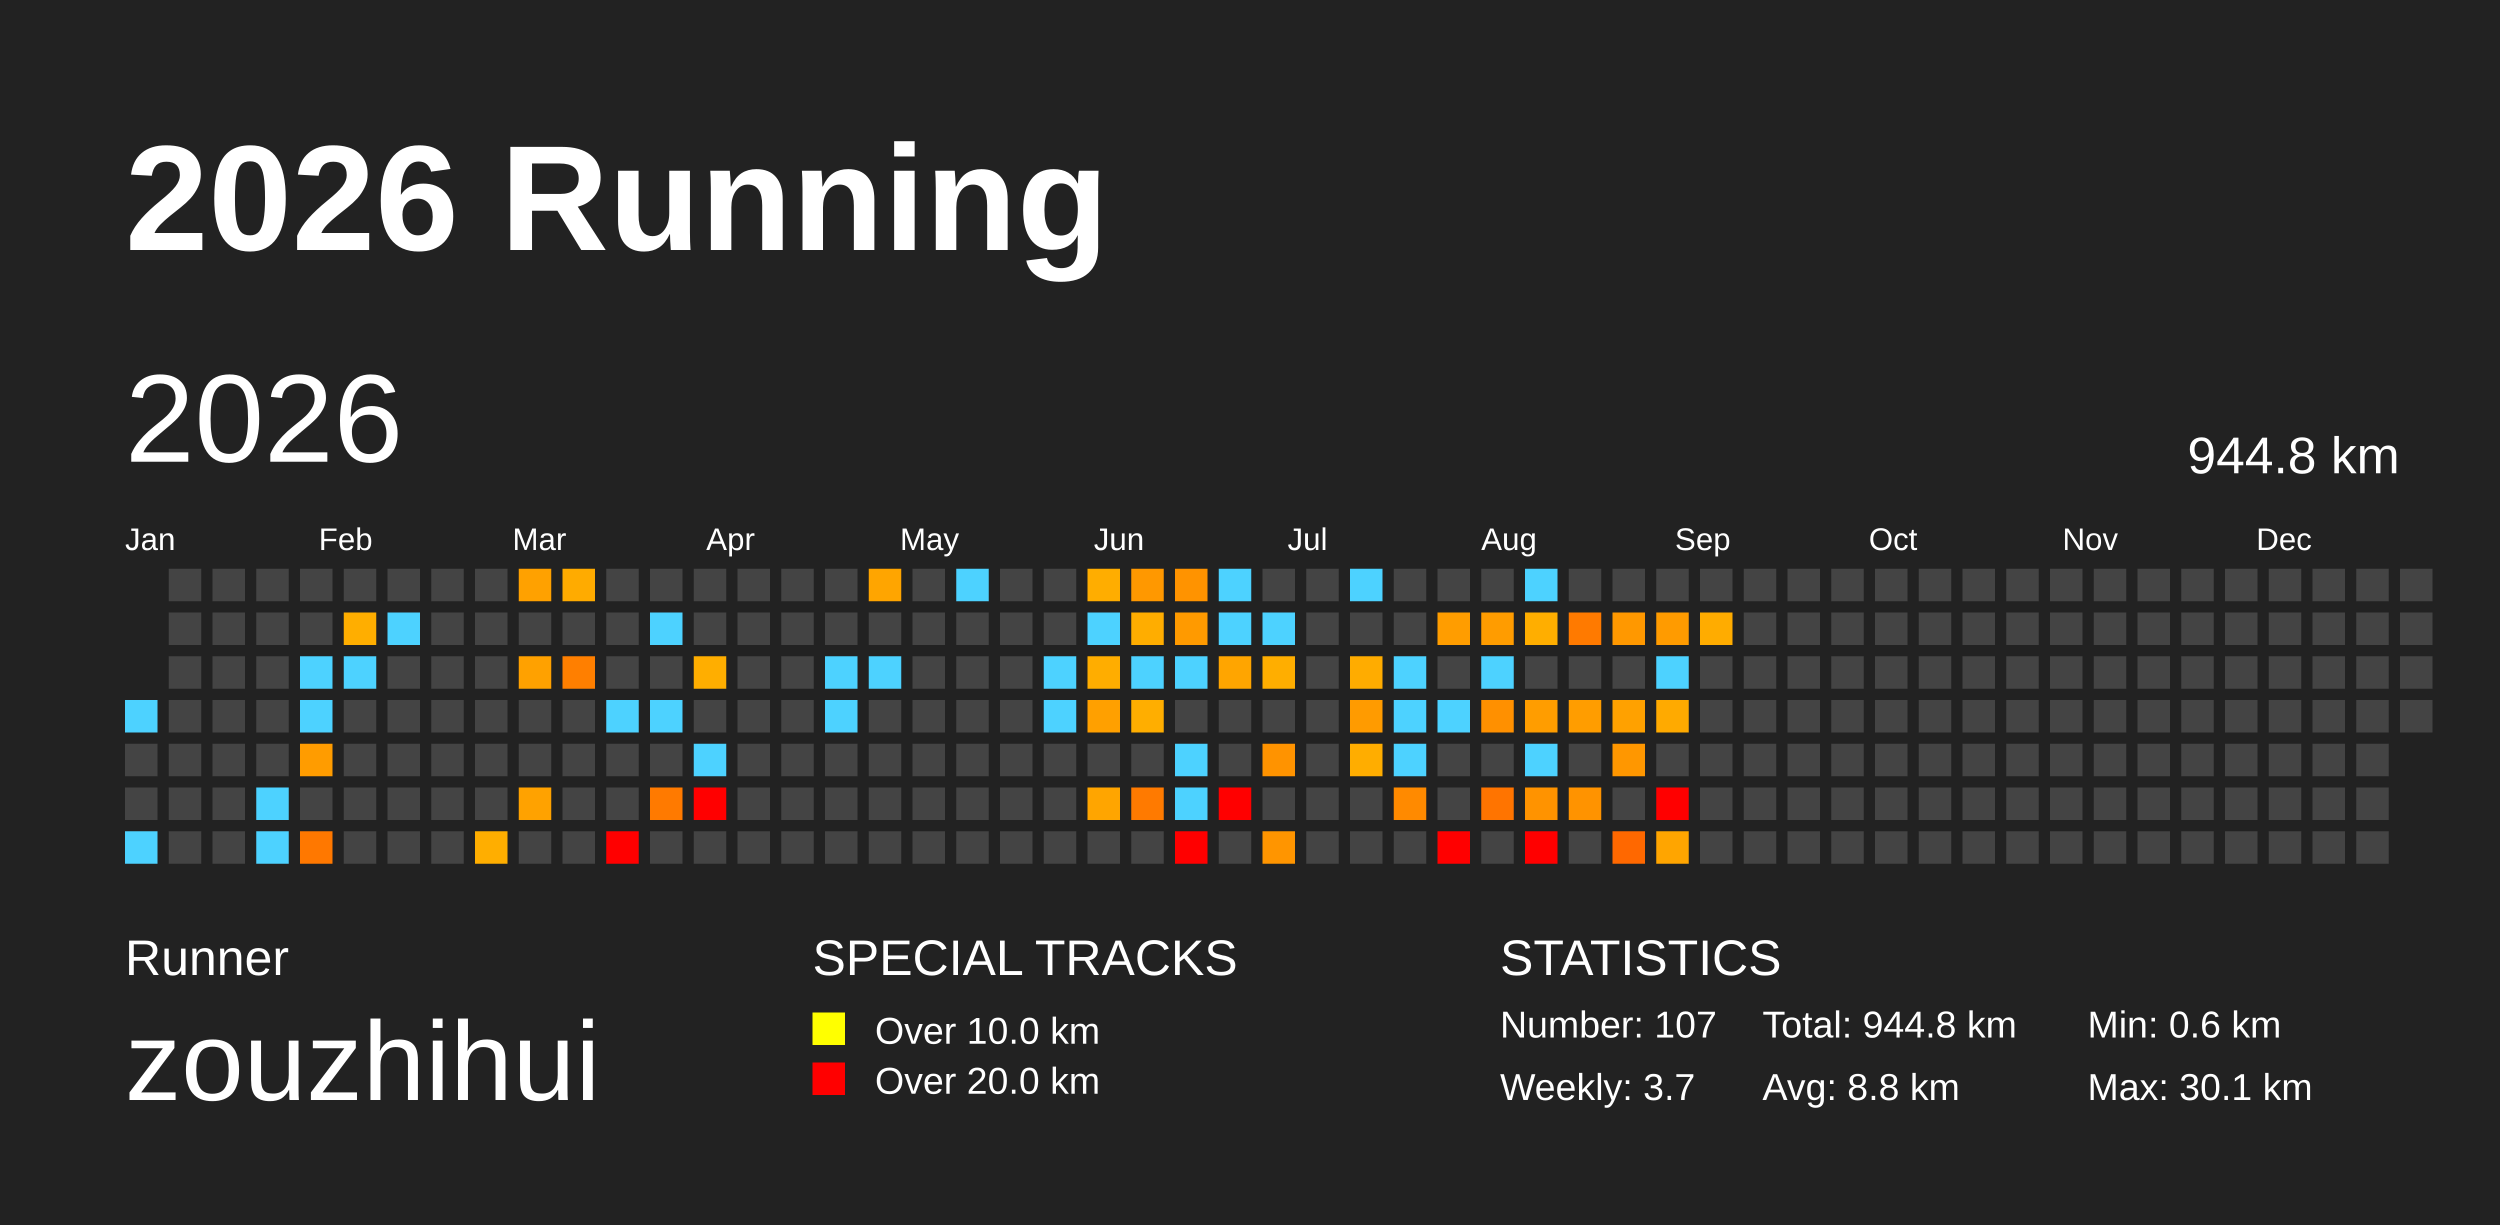
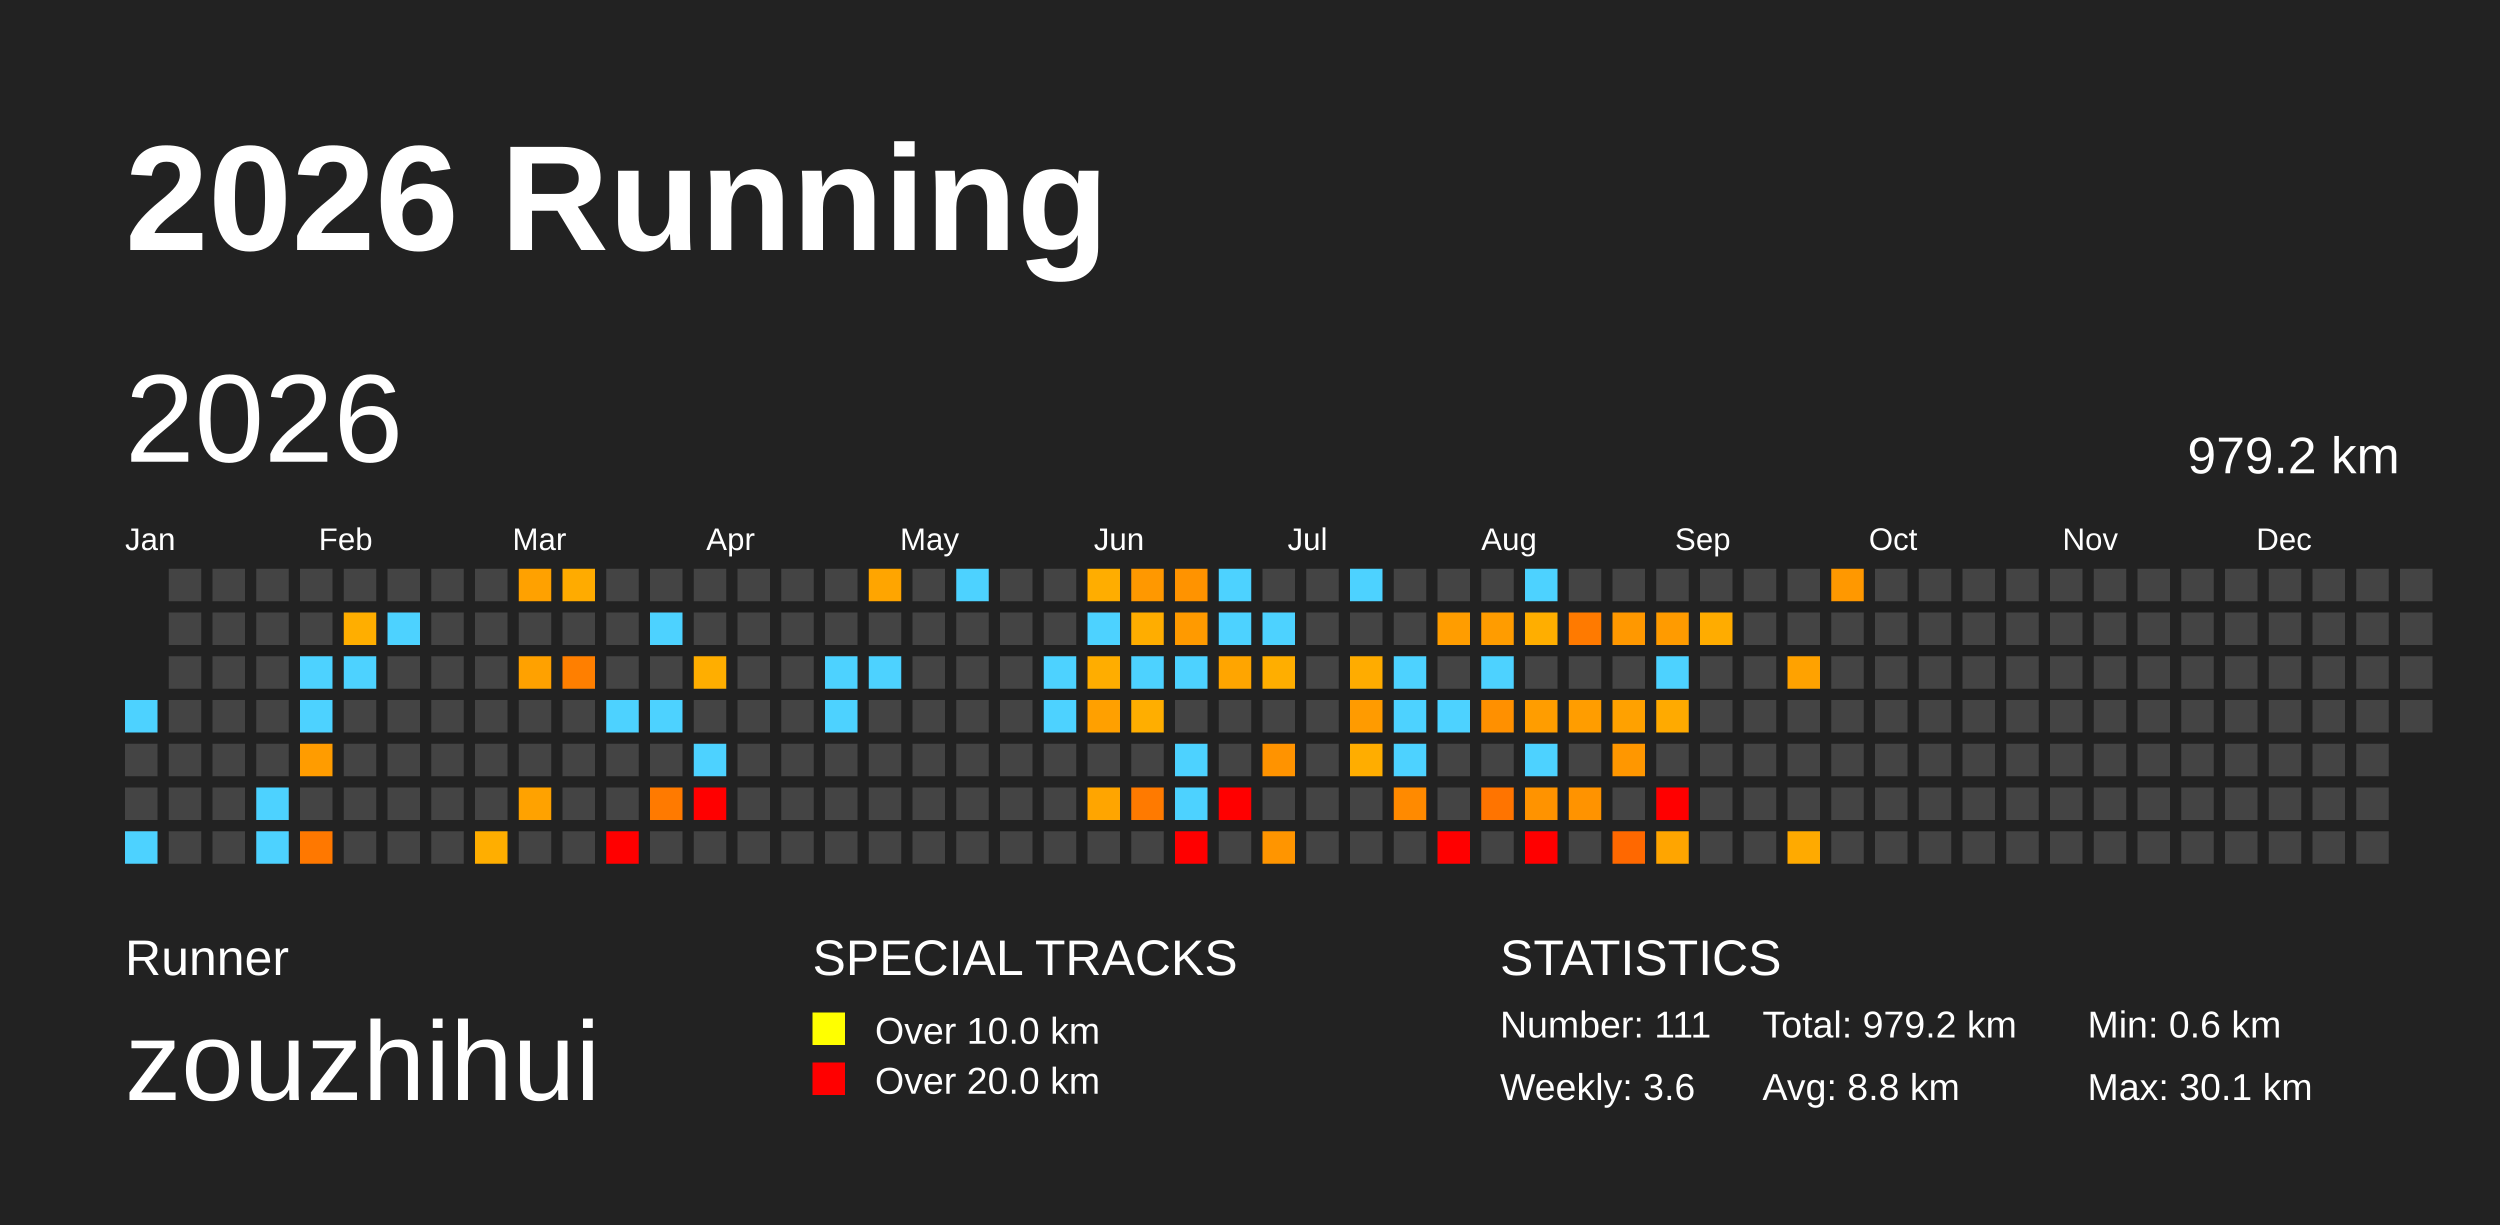
<svg xmlns="http://www.w3.org/2000/svg" baseProfile="full" height="98mm" version="1.1" viewBox="0,0,200,98" width="200mm">
  <defs />
  <rect fill="#222222" height="98" width="200" x="0" y="0" />
  <text fill="#FFFFFF" style="font-size:12px; font-family:Arial; font-weight:bold;" x="10" y="20">2026 Running</text>
  <text fill="#FFFFFF" style="font-size:4px; font-family:Arial" x="10" y="78">Runner</text>
  <text fill="#FFFFFF" style="font-size:9px; font-family:Arial" x="10" y="88">zouzhihui</text>
  <text fill="#FFFFFF" style="font-size:4px; font-family:Arial" x="65" y="78">SPECIAL TRACKS</text>
  <rect fill="yellow" height="2.6" width="2.6" x="65" y="81" />
  <text fill="#FFFFFF" style="font-size:3px; font-family:Arial" x="70" y="83.5">Over 10.0 km</text>
  <rect fill="red" height="2.6" width="2.6" x="65" y="85" />
  <text fill="#FFFFFF" style="font-size:3px; font-family:Arial" x="70" y="87.5">Over 20.0 km</text>
  <text fill="#FFFFFF" style="font-size:4px; font-family:Arial" x="120" y="78">STATISTICS</text>
-   <text fill="#FFFFFF" style="font-size:3px; font-family:Arial" x="120" y="83">Number: 107</text>
-   <text fill="#FFFFFF" style="font-size:3px; font-family:Arial" x="120" y="88">Weekly: 3.7</text>
-   <text fill="#FFFFFF" style="font-size:3px; font-family:Arial" x="141" y="83">Total: 944.8 km</text>
+   <text fill="#FFFFFF" style="font-size:3px; font-family:Arial" x="120" y="83">Number: 111</text>
+   <text fill="#FFFFFF" style="font-size:3px; font-family:Arial" x="120" y="88">Weekly: 3.6</text>
+   <text fill="#FFFFFF" style="font-size:3px; font-family:Arial" x="141" y="83">Total: 979.2 km</text>
  <text fill="#FFFFFF" style="font-size:3px; font-family:Arial" x="141" y="88">Avg: 8.8 km</text>
  <text fill="#FFFFFF" style="font-size:3px; font-family:Arial" x="167" y="83">Min: 0.6 km</text>
  <text fill="#FFFFFF" style="font-size:3px; font-family:Arial" x="167" y="88">Max: 30.1 km</text>
  <text dominant-baseline="hanging" fill="#FFFFFF" style="font-size:10.0px; font-family:Arial;" x="10" y="30">2026</text>
-   <text dominant-baseline="hanging" fill="#FFFFFF" style="font-size:4.125px; font-family:Arial;" x="175" y="35">944.8 km</text>
+   <text dominant-baseline="hanging" fill="#FFFFFF" style="font-size:4.125px; font-family:Arial;" x="175" y="35">979.2 km</text>
  <text fill="#FFFFFF" style="font-size:2.5px; font-family:Arial" x="10.0" y="44">Jan</text>
  <text fill="#FFFFFF" style="font-size:2.5px; font-family:Arial" x="25.5" y="44">Feb</text>
  <text fill="#FFFFFF" style="font-size:2.5px; font-family:Arial" x="41.0" y="44">Mar</text>
  <text fill="#FFFFFF" style="font-size:2.5px; font-family:Arial" x="56.5" y="44">Apr</text>
  <text fill="#FFFFFF" style="font-size:2.5px; font-family:Arial" x="72.0" y="44">May</text>
  <text fill="#FFFFFF" style="font-size:2.5px; font-family:Arial" x="87.5" y="44">Jun</text>
  <text fill="#FFFFFF" style="font-size:2.5px; font-family:Arial" x="103.0" y="44">Jul</text>
  <text fill="#FFFFFF" style="font-size:2.5px; font-family:Arial" x="118.5" y="44">Aug</text>
  <text fill="#FFFFFF" style="font-size:2.5px; font-family:Arial" x="134.0" y="44">Sep</text>
  <text fill="#FFFFFF" style="font-size:2.5px; font-family:Arial" x="149.5" y="44">Oct</text>
  <text fill="#FFFFFF" style="font-size:2.5px; font-family:Arial" x="165.0" y="44">Nov</text>
  <text fill="#FFFFFF" style="font-size:2.5px; font-family:Arial" x="180.5" y="44">Dec</text>
  <rect fill="#4dd2ff" height="2.6" width="2.6" x="10.0" y="56.0" />
  <rect fill="#444444" height="2.6" width="2.6" x="10.0" y="59.5" />
  <rect fill="#444444" height="2.6" width="2.6" x="10.0" y="63.0" />
  <rect fill="#4dd2ff" height="2.6" width="2.6" x="10.0" y="66.5" />
  <rect fill="#444444" height="2.6" width="2.6" x="13.5" y="45.5" />
  <rect fill="#444444" height="2.6" width="2.6" x="13.5" y="49.0" />
  <rect fill="#444444" height="2.6" width="2.6" x="13.5" y="52.5" />
  <rect fill="#444444" height="2.6" width="2.6" x="13.5" y="56.0" />
  <rect fill="#444444" height="2.6" width="2.6" x="13.5" y="59.5" />
  <rect fill="#444444" height="2.6" width="2.6" x="13.5" y="63.0" />
  <rect fill="#444444" height="2.6" width="2.6" x="13.5" y="66.5" />
  <rect fill="#444444" height="2.6" width="2.6" x="17.0" y="45.5" />
  <rect fill="#444444" height="2.6" width="2.6" x="17.0" y="49.0" />
  <rect fill="#444444" height="2.6" width="2.6" x="17.0" y="52.5" />
  <rect fill="#444444" height="2.6" width="2.6" x="17.0" y="56.0" />
  <rect fill="#444444" height="2.6" width="2.6" x="17.0" y="59.5" />
  <rect fill="#444444" height="2.6" width="2.6" x="17.0" y="63.0" />
  <rect fill="#444444" height="2.6" width="2.6" x="17.0" y="66.5" />
  <rect fill="#444444" height="2.6" width="2.6" x="20.5" y="45.5" />
  <rect fill="#444444" height="2.6" width="2.6" x="20.5" y="49.0" />
  <rect fill="#444444" height="2.6" width="2.6" x="20.5" y="52.5" />
  <rect fill="#444444" height="2.6" width="2.6" x="20.5" y="56.0" />
  <rect fill="#444444" height="2.6" width="2.6" x="20.5" y="59.5" />
  <rect fill="#4dd2ff" height="2.6" width="2.6" x="20.5" y="63.0" />
  <rect fill="#4dd2ff" height="2.6" width="2.6" x="20.5" y="66.5" />
  <rect fill="#444444" height="2.6" width="2.6" x="24.0" y="45.5" />
  <rect fill="#444444" height="2.6" width="2.6" x="24.0" y="49.0" />
  <rect fill="#4dd2ff" height="2.6" width="2.6" x="24.0" y="52.5" />
  <rect fill="#4dd2ff" height="2.6" width="2.6" x="24.0" y="56.0" />
  <rect fill="#ff9c00" height="2.6" width="2.6" x="24.0" y="59.5" />
  <rect fill="#444444" height="2.6" width="2.6" x="24.0" y="63.0" />
  <rect fill="#ff7800" height="2.6" width="2.6" x="24.0" y="66.5" />
  <rect fill="#444444" height="2.6" width="2.6" x="27.5" y="45.5" />
  <rect fill="#ffae00" height="2.6" width="2.6" x="27.5" y="49.0" />
  <rect fill="#4dd2ff" height="2.6" width="2.6" x="27.5" y="52.5" />
  <rect fill="#444444" height="2.6" width="2.6" x="27.5" y="56.0" />
  <rect fill="#444444" height="2.6" width="2.6" x="27.5" y="59.5" />
  <rect fill="#444444" height="2.6" width="2.6" x="27.5" y="63.0" />
  <rect fill="#444444" height="2.6" width="2.6" x="27.5" y="66.5" />
  <rect fill="#444444" height="2.6" width="2.6" x="31.0" y="45.5" />
  <rect fill="#4dd2ff" height="2.6" width="2.6" x="31.0" y="49.0" />
  <rect fill="#444444" height="2.6" width="2.6" x="31.0" y="52.5" />
  <rect fill="#444444" height="2.6" width="2.6" x="31.0" y="56.0" />
  <rect fill="#444444" height="2.6" width="2.6" x="31.0" y="59.5" />
  <rect fill="#444444" height="2.6" width="2.6" x="31.0" y="63.0" />
  <rect fill="#444444" height="2.6" width="2.6" x="31.0" y="66.5" />
  <rect fill="#444444" height="2.6" width="2.6" x="34.5" y="45.5" />
  <rect fill="#444444" height="2.6" width="2.6" x="34.5" y="49.0" />
  <rect fill="#444444" height="2.6" width="2.6" x="34.5" y="52.5" />
  <rect fill="#444444" height="2.6" width="2.6" x="34.5" y="56.0" />
  <rect fill="#444444" height="2.6" width="2.6" x="34.5" y="59.5" />
  <rect fill="#444444" height="2.6" width="2.6" x="34.5" y="63.0" />
  <rect fill="#444444" height="2.6" width="2.6" x="34.5" y="66.5" />
  <rect fill="#444444" height="2.6" width="2.6" x="38.0" y="45.5" />
  <rect fill="#444444" height="2.6" width="2.6" x="38.0" y="49.0" />
  <rect fill="#444444" height="2.6" width="2.6" x="38.0" y="52.5" />
  <rect fill="#444444" height="2.6" width="2.6" x="38.0" y="56.0" />
  <rect fill="#444444" height="2.6" width="2.6" x="38.0" y="59.5" />
  <rect fill="#444444" height="2.6" width="2.6" x="38.0" y="63.0" />
  <rect fill="#ffae00" height="2.6" width="2.6" x="38.0" y="66.5" />
  <rect fill="#ffa100" height="2.6" width="2.6" x="41.5" y="45.5" />
  <rect fill="#444444" height="2.6" width="2.6" x="41.5" y="49.0" />
  <rect fill="#ffa100" height="2.6" width="2.6" x="41.5" y="52.5" />
  <rect fill="#444444" height="2.6" width="2.6" x="41.5" y="56.0" />
  <rect fill="#444444" height="2.6" width="2.6" x="41.5" y="59.5" />
  <rect fill="#ffa200" height="2.6" width="2.6" x="41.5" y="63.0" />
  <rect fill="#444444" height="2.6" width="2.6" x="41.5" y="66.5" />
  <rect fill="#ffab00" height="2.6" width="2.6" x="45.0" y="45.5" />
  <rect fill="#444444" height="2.6" width="2.6" x="45.0" y="49.0" />
  <rect fill="#ff7f00" height="2.6" width="2.6" x="45.0" y="52.5" />
  <rect fill="#444444" height="2.6" width="2.6" x="45.0" y="56.0" />
  <rect fill="#444444" height="2.6" width="2.6" x="45.0" y="59.5" />
  <rect fill="#444444" height="2.6" width="2.6" x="45.0" y="63.0" />
  <rect fill="#444444" height="2.6" width="2.6" x="45.0" y="66.5" />
  <rect fill="#444444" height="2.6" width="2.6" x="48.5" y="45.5" />
  <rect fill="#444444" height="2.6" width="2.6" x="48.5" y="49.0" />
  <rect fill="#444444" height="2.6" width="2.6" x="48.5" y="52.5" />
  <rect fill="#4dd2ff" height="2.6" width="2.6" x="48.5" y="56.0" />
  <rect fill="#444444" height="2.6" width="2.6" x="48.5" y="59.5" />
  <rect fill="#444444" height="2.6" width="2.6" x="48.5" y="63.0" />
  <rect fill="red" height="2.6" width="2.6" x="48.5" y="66.5" />
  <rect fill="#444444" height="2.6" width="2.6" x="52.0" y="45.5" />
  <rect fill="#4dd2ff" height="2.6" width="2.6" x="52.0" y="49.0" />
  <rect fill="#444444" height="2.6" width="2.6" x="52.0" y="52.5" />
  <rect fill="#4dd2ff" height="2.6" width="2.6" x="52.0" y="56.0" />
  <rect fill="#444444" height="2.6" width="2.6" x="52.0" y="59.5" />
  <rect fill="#ff7a00" height="2.6" width="2.6" x="52.0" y="63.0" />
  <rect fill="#444444" height="2.6" width="2.6" x="52.0" y="66.5" />
  <rect fill="#444444" height="2.6" width="2.6" x="55.5" y="45.5" />
  <rect fill="#444444" height="2.6" width="2.6" x="55.5" y="49.0" />
  <rect fill="#ffae00" height="2.6" width="2.6" x="55.5" y="52.5" />
  <rect fill="#444444" height="2.6" width="2.6" x="55.5" y="56.0" />
  <rect fill="#4dd2ff" height="2.6" width="2.6" x="55.5" y="59.5" />
  <rect fill="red" height="2.6" width="2.6" x="55.5" y="63.0" />
  <rect fill="#444444" height="2.6" width="2.6" x="55.5" y="66.5" />
  <rect fill="#444444" height="2.6" width="2.6" x="59.0" y="45.5" />
  <rect fill="#444444" height="2.6" width="2.6" x="59.0" y="49.0" />
  <rect fill="#444444" height="2.6" width="2.6" x="59.0" y="52.5" />
  <rect fill="#444444" height="2.6" width="2.6" x="59.0" y="56.0" />
  <rect fill="#444444" height="2.6" width="2.6" x="59.0" y="59.5" />
  <rect fill="#444444" height="2.6" width="2.6" x="59.0" y="63.0" />
  <rect fill="#444444" height="2.6" width="2.6" x="59.0" y="66.5" />
  <rect fill="#444444" height="2.6" width="2.6" x="62.5" y="45.5" />
  <rect fill="#444444" height="2.6" width="2.6" x="62.5" y="49.0" />
  <rect fill="#444444" height="2.6" width="2.6" x="62.5" y="52.5" />
  <rect fill="#444444" height="2.6" width="2.6" x="62.5" y="56.0" />
  <rect fill="#444444" height="2.6" width="2.6" x="62.5" y="59.5" />
  <rect fill="#444444" height="2.6" width="2.6" x="62.5" y="63.0" />
  <rect fill="#444444" height="2.6" width="2.6" x="62.5" y="66.5" />
  <rect fill="#444444" height="2.6" width="2.6" x="66.0" y="45.5" />
  <rect fill="#444444" height="2.6" width="2.6" x="66.0" y="49.0" />
  <rect fill="#4dd2ff" height="2.6" width="2.6" x="66.0" y="52.5" />
  <rect fill="#4dd2ff" height="2.6" width="2.6" x="66.0" y="56.0" />
  <rect fill="#444444" height="2.6" width="2.6" x="66.0" y="59.5" />
  <rect fill="#444444" height="2.6" width="2.6" x="66.0" y="63.0" />
  <rect fill="#444444" height="2.6" width="2.6" x="66.0" y="66.5" />
  <rect fill="#ffa500" height="2.6" width="2.6" x="69.5" y="45.5" />
  <rect fill="#444444" height="2.6" width="2.6" x="69.5" y="49.0" />
  <rect fill="#4dd2ff" height="2.6" width="2.6" x="69.5" y="52.5" />
  <rect fill="#444444" height="2.6" width="2.6" x="69.5" y="56.0" />
  <rect fill="#444444" height="2.6" width="2.6" x="69.5" y="59.5" />
  <rect fill="#444444" height="2.6" width="2.6" x="69.5" y="63.0" />
  <rect fill="#444444" height="2.6" width="2.6" x="69.5" y="66.5" />
  <rect fill="#444444" height="2.6" width="2.6" x="73.0" y="45.5" />
  <rect fill="#444444" height="2.6" width="2.6" x="73.0" y="49.0" />
  <rect fill="#444444" height="2.6" width="2.6" x="73.0" y="52.5" />
  <rect fill="#444444" height="2.6" width="2.6" x="73.0" y="56.0" />
  <rect fill="#444444" height="2.6" width="2.6" x="73.0" y="59.5" />
  <rect fill="#444444" height="2.6" width="2.6" x="73.0" y="63.0" />
  <rect fill="#444444" height="2.6" width="2.6" x="73.0" y="66.5" />
  <rect fill="#4dd2ff" height="2.6" width="2.6" x="76.5" y="45.5" />
  <rect fill="#444444" height="2.6" width="2.6" x="76.5" y="49.0" />
  <rect fill="#444444" height="2.6" width="2.6" x="76.5" y="52.5" />
  <rect fill="#444444" height="2.6" width="2.6" x="76.5" y="56.0" />
  <rect fill="#444444" height="2.6" width="2.6" x="76.5" y="59.5" />
  <rect fill="#444444" height="2.6" width="2.6" x="76.5" y="63.0" />
  <rect fill="#444444" height="2.6" width="2.6" x="76.5" y="66.5" />
  <rect fill="#444444" height="2.6" width="2.6" x="80.0" y="45.5" />
  <rect fill="#444444" height="2.6" width="2.6" x="80.0" y="49.0" />
  <rect fill="#444444" height="2.6" width="2.6" x="80.0" y="52.5" />
  <rect fill="#444444" height="2.6" width="2.6" x="80.0" y="56.0" />
  <rect fill="#444444" height="2.6" width="2.6" x="80.0" y="59.5" />
  <rect fill="#444444" height="2.6" width="2.6" x="80.0" y="63.0" />
  <rect fill="#444444" height="2.6" width="2.6" x="80.0" y="66.5" />
  <rect fill="#444444" height="2.6" width="2.6" x="83.5" y="45.5" />
  <rect fill="#444444" height="2.6" width="2.6" x="83.5" y="49.0" />
  <rect fill="#4dd2ff" height="2.6" width="2.6" x="83.5" y="52.5" />
  <rect fill="#4dd2ff" height="2.6" width="2.6" x="83.5" y="56.0" />
  <rect fill="#444444" height="2.6" width="2.6" x="83.5" y="59.5" />
  <rect fill="#444444" height="2.6" width="2.6" x="83.5" y="63.0" />
  <rect fill="#444444" height="2.6" width="2.6" x="83.5" y="66.5" />
  <rect fill="#ffad00" height="2.6" width="2.6" x="87.0" y="45.5" />
  <rect fill="#4dd2ff" height="2.6" width="2.6" x="87.0" y="49.0" />
  <rect fill="#ffad00" height="2.6" width="2.6" x="87.0" y="52.5" />
  <rect fill="#ffa000" height="2.6" width="2.6" x="87.0" y="56.0" />
  <rect fill="#444444" height="2.6" width="2.6" x="87.0" y="59.5" />
  <rect fill="#ffa500" height="2.6" width="2.6" x="87.0" y="63.0" />
  <rect fill="#444444" height="2.6" width="2.6" x="87.0" y="66.5" />
  <rect fill="#ff9800" height="2.6" width="2.6" x="90.5" y="45.5" />
  <rect fill="#ffad00" height="2.6" width="2.6" x="90.5" y="49.0" />
  <rect fill="#4dd2ff" height="2.6" width="2.6" x="90.5" y="52.5" />
  <rect fill="#ffae00" height="2.6" width="2.6" x="90.5" y="56.0" />
  <rect fill="#444444" height="2.6" width="2.6" x="90.5" y="59.5" />
  <rect fill="#ff7a00" height="2.6" width="2.6" x="90.5" y="63.0" />
  <rect fill="#444444" height="2.6" width="2.6" x="90.5" y="66.5" />
  <rect fill="#ff9300" height="2.6" width="2.6" x="94.0" y="45.5" />
  <rect fill="#ff9a00" height="2.6" width="2.6" x="94.0" y="49.0" />
  <rect fill="#4dd2ff" height="2.6" width="2.6" x="94.0" y="52.5" />
  <rect fill="#444444" height="2.6" width="2.6" x="94.0" y="56.0" />
  <rect fill="#4dd2ff" height="2.6" width="2.6" x="94.0" y="59.5" />
  <rect fill="#4dd2ff" height="2.6" width="2.6" x="94.0" y="63.0" />
  <rect fill="red" height="2.6" width="2.6" x="94.0" y="66.5" />
  <rect fill="#4dd2ff" height="2.6" width="2.6" x="97.5" y="45.5" />
  <rect fill="#4dd2ff" height="2.6" width="2.6" x="97.5" y="49.0" />
  <rect fill="#ffa500" height="2.6" width="2.6" x="97.5" y="52.5" />
  <rect fill="#444444" height="2.6" width="2.6" x="97.5" y="56.0" />
  <rect fill="#444444" height="2.6" width="2.6" x="97.5" y="59.5" />
  <rect fill="red" height="2.6" width="2.6" x="97.5" y="63.0" />
  <rect fill="#444444" height="2.6" width="2.6" x="97.5" y="66.5" />
  <rect fill="#444444" height="2.6" width="2.6" x="101.0" y="45.5" />
  <rect fill="#4dd2ff" height="2.6" width="2.6" x="101.0" y="49.0" />
  <rect fill="#ffae00" height="2.6" width="2.6" x="101.0" y="52.5" />
  <rect fill="#444444" height="2.6" width="2.6" x="101.0" y="56.0" />
  <rect fill="#ff9300" height="2.6" width="2.6" x="101.0" y="59.5" />
  <rect fill="#444444" height="2.6" width="2.6" x="101.0" y="63.0" />
  <rect fill="#ff9500" height="2.6" width="2.6" x="101.0" y="66.5" />
  <rect fill="#444444" height="2.6" width="2.6" x="104.5" y="45.5" />
  <rect fill="#444444" height="2.6" width="2.6" x="104.5" y="49.0" />
  <rect fill="#444444" height="2.6" width="2.6" x="104.5" y="52.5" />
  <rect fill="#444444" height="2.6" width="2.6" x="104.5" y="56.0" />
  <rect fill="#444444" height="2.6" width="2.6" x="104.5" y="59.5" />
  <rect fill="#444444" height="2.6" width="2.6" x="104.5" y="63.0" />
  <rect fill="#444444" height="2.6" width="2.6" x="104.5" y="66.5" />
  <rect fill="#4dd2ff" height="2.6" width="2.6" x="108.0" y="45.5" />
  <rect fill="#444444" height="2.6" width="2.6" x="108.0" y="49.0" />
  <rect fill="#ffac00" height="2.6" width="2.6" x="108.0" y="52.5" />
  <rect fill="#ff9b00" height="2.6" width="2.6" x="108.0" y="56.0" />
  <rect fill="#ffad00" height="2.6" width="2.6" x="108.0" y="59.5" />
  <rect fill="#444444" height="2.6" width="2.6" x="108.0" y="63.0" />
  <rect fill="#444444" height="2.6" width="2.6" x="108.0" y="66.5" />
  <rect fill="#444444" height="2.6" width="2.6" x="111.5" y="45.5" />
  <rect fill="#444444" height="2.6" width="2.6" x="111.5" y="49.0" />
  <rect fill="#4dd2ff" height="2.6" width="2.6" x="111.5" y="52.5" />
  <rect fill="#4dd2ff" height="2.6" width="2.6" x="111.5" y="56.0" />
  <rect fill="#4dd2ff" height="2.6" width="2.6" x="111.5" y="59.5" />
  <rect fill="#ff8a00" height="2.6" width="2.6" x="111.5" y="63.0" />
  <rect fill="#444444" height="2.6" width="2.6" x="111.5" y="66.5" />
  <rect fill="#444444" height="2.6" width="2.6" x="115.0" y="45.5" />
  <rect fill="#ff9d00" height="2.6" width="2.6" x="115.0" y="49.0" />
  <rect fill="#444444" height="2.6" width="2.6" x="115.0" y="52.5" />
  <rect fill="#4dd2ff" height="2.6" width="2.6" x="115.0" y="56.0" />
  <rect fill="#444444" height="2.6" width="2.6" x="115.0" y="59.5" />
  <rect fill="#444444" height="2.6" width="2.6" x="115.0" y="63.0" />
  <rect fill="red" height="2.6" width="2.6" x="115.0" y="66.5" />
  <rect fill="#444444" height="2.6" width="2.6" x="118.5" y="45.5" />
  <rect fill="#ff9c00" height="2.6" width="2.6" x="118.5" y="49.0" />
  <rect fill="#4dd2ff" height="2.6" width="2.6" x="118.5" y="52.5" />
  <rect fill="#ff9000" height="2.6" width="2.6" x="118.5" y="56.0" />
  <rect fill="#444444" height="2.6" width="2.6" x="118.5" y="59.5" />
  <rect fill="#ff7400" height="2.6" width="2.6" x="118.5" y="63.0" />
  <rect fill="#444444" height="2.6" width="2.6" x="118.5" y="66.5" />
  <rect fill="#4dd2ff" height="2.6" width="2.6" x="122.0" y="45.5" />
  <rect fill="#ffae00" height="2.6" width="2.6" x="122.0" y="49.0" />
  <rect fill="#444444" height="2.6" width="2.6" x="122.0" y="52.5" />
  <rect fill="#ff9d00" height="2.6" width="2.6" x="122.0" y="56.0" />
  <rect fill="#4dd2ff" height="2.6" width="2.6" x="122.0" y="59.5" />
  <rect fill="#ff9300" height="2.6" width="2.6" x="122.0" y="63.0" />
  <rect fill="red" height="2.6" width="2.6" x="122.0" y="66.5" />
  <rect fill="#444444" height="2.6" width="2.6" x="125.5" y="45.5" />
  <rect fill="#ff7a00" height="2.6" width="2.6" x="125.5" y="49.0" />
  <rect fill="#444444" height="2.6" width="2.6" x="125.5" y="52.5" />
  <rect fill="#ff9d00" height="2.6" width="2.6" x="125.5" y="56.0" />
  <rect fill="#444444" height="2.6" width="2.6" x="125.5" y="59.5" />
  <rect fill="#ff9300" height="2.6" width="2.6" x="125.5" y="63.0" />
  <rect fill="#444444" height="2.6" width="2.6" x="125.5" y="66.5" />
  <rect fill="#444444" height="2.6" width="2.6" x="129.0" y="45.5" />
  <rect fill="#ff9800" height="2.6" width="2.6" x="129.0" y="49.0" />
  <rect fill="#444444" height="2.6" width="2.6" x="129.0" y="52.5" />
  <rect fill="#ffa100" height="2.6" width="2.6" x="129.0" y="56.0" />
  <rect fill="#ff9700" height="2.6" width="2.6" x="129.0" y="59.5" />
  <rect fill="#444444" height="2.6" width="2.6" x="129.0" y="63.0" />
  <rect fill="#ff6800" height="2.6" width="2.6" x="129.0" y="66.5" />
  <rect fill="#444444" height="2.6" width="2.6" x="132.5" y="45.5" />
  <rect fill="#ff9b00" height="2.6" width="2.6" x="132.5" y="49.0" />
  <rect fill="#4dd2ff" height="2.6" width="2.6" x="132.5" y="52.5" />
  <rect fill="#ffaa00" height="2.6" width="2.6" x="132.5" y="56.0" />
  <rect fill="#444444" height="2.6" width="2.6" x="132.5" y="59.5" />
  <rect fill="red" height="2.6" width="2.6" x="132.5" y="63.0" />
  <rect fill="#ffa500" height="2.6" width="2.6" x="132.5" y="66.5" />
  <rect fill="#444444" height="2.6" width="2.6" x="136.0" y="45.5" />
  <rect fill="#ffac00" height="2.6" width="2.6" x="136.0" y="49.0" />
  <rect fill="#444444" height="2.6" width="2.6" x="136.0" y="52.5" />
  <rect fill="#444444" height="2.6" width="2.6" x="136.0" y="56.0" />
  <rect fill="#444444" height="2.6" width="2.6" x="136.0" y="59.5" />
  <rect fill="#444444" height="2.6" width="2.6" x="136.0" y="63.0" />
  <rect fill="#444444" height="2.6" width="2.6" x="136.0" y="66.5" />
  <rect fill="#444444" height="2.6" width="2.6" x="139.5" y="45.5" />
  <rect fill="#444444" height="2.6" width="2.6" x="139.5" y="49.0" />
  <rect fill="#444444" height="2.6" width="2.6" x="139.5" y="52.5" />
  <rect fill="#444444" height="2.6" width="2.6" x="139.5" y="56.0" />
  <rect fill="#444444" height="2.6" width="2.6" x="139.5" y="59.5" />
  <rect fill="#444444" height="2.6" width="2.6" x="139.5" y="63.0" />
  <rect fill="#444444" height="2.6" width="2.6" x="139.5" y="66.5" />
  <rect fill="#444444" height="2.6" width="2.6" x="143.0" y="45.5" />
  <rect fill="#444444" height="2.6" width="2.6" x="143.0" y="49.0" />
-   <rect fill="#444444" height="2.6" width="2.6" x="143.0" y="52.5" />
+   <rect fill="#ffa200" height="2.6" width="2.6" x="143.0" y="52.5" />
  <rect fill="#444444" height="2.6" width="2.6" x="143.0" y="56.0" />
  <rect fill="#444444" height="2.6" width="2.6" x="143.0" y="59.5" />
  <rect fill="#444444" height="2.6" width="2.6" x="143.0" y="63.0" />
-   <rect fill="#444444" height="2.6" width="2.6" x="143.0" y="66.5" />
-   <rect fill="#444444" height="2.6" width="2.6" x="146.5" y="45.5" />
+   <rect fill="#ffaa00" height="2.6" width="2.6" x="143.0" y="66.5" />
+   <rect fill="#ff9800" height="2.6" width="2.6" x="146.5" y="45.5" />
  <rect fill="#444444" height="2.6" width="2.6" x="146.5" y="49.0" />
  <rect fill="#444444" height="2.6" width="2.6" x="146.5" y="52.5" />
  <rect fill="#444444" height="2.6" width="2.6" x="146.5" y="56.0" />
  <rect fill="#444444" height="2.6" width="2.6" x="146.5" y="59.5" />
  <rect fill="#444444" height="2.6" width="2.6" x="146.5" y="63.0" />
  <rect fill="#444444" height="2.6" width="2.6" x="146.5" y="66.5" />
  <rect fill="#444444" height="2.6" width="2.6" x="150.0" y="45.5" />
  <rect fill="#444444" height="2.6" width="2.6" x="150.0" y="49.0" />
  <rect fill="#444444" height="2.6" width="2.6" x="150.0" y="52.5" />
  <rect fill="#444444" height="2.6" width="2.6" x="150.0" y="56.0" />
  <rect fill="#444444" height="2.6" width="2.6" x="150.0" y="59.5" />
  <rect fill="#444444" height="2.6" width="2.6" x="150.0" y="63.0" />
  <rect fill="#444444" height="2.6" width="2.6" x="150.0" y="66.5" />
  <rect fill="#444444" height="2.6" width="2.6" x="153.5" y="45.5" />
  <rect fill="#444444" height="2.6" width="2.6" x="153.5" y="49.0" />
  <rect fill="#444444" height="2.6" width="2.6" x="153.5" y="52.5" />
  <rect fill="#444444" height="2.6" width="2.6" x="153.5" y="56.0" />
  <rect fill="#444444" height="2.6" width="2.6" x="153.5" y="59.5" />
  <rect fill="#444444" height="2.6" width="2.6" x="153.5" y="63.0" />
  <rect fill="#444444" height="2.6" width="2.6" x="153.5" y="66.5" />
  <rect fill="#444444" height="2.6" width="2.6" x="157.0" y="45.5" />
  <rect fill="#444444" height="2.6" width="2.6" x="157.0" y="49.0" />
  <rect fill="#444444" height="2.6" width="2.6" x="157.0" y="52.5" />
  <rect fill="#444444" height="2.6" width="2.6" x="157.0" y="56.0" />
  <rect fill="#444444" height="2.6" width="2.6" x="157.0" y="59.5" />
  <rect fill="#444444" height="2.6" width="2.6" x="157.0" y="63.0" />
  <rect fill="#444444" height="2.6" width="2.6" x="157.0" y="66.5" />
  <rect fill="#444444" height="2.6" width="2.6" x="160.5" y="45.5" />
  <rect fill="#444444" height="2.6" width="2.6" x="160.5" y="49.0" />
  <rect fill="#444444" height="2.6" width="2.6" x="160.5" y="52.5" />
  <rect fill="#444444" height="2.6" width="2.6" x="160.5" y="56.0" />
  <rect fill="#444444" height="2.6" width="2.6" x="160.5" y="59.5" />
  <rect fill="#444444" height="2.6" width="2.6" x="160.5" y="63.0" />
  <rect fill="#444444" height="2.6" width="2.6" x="160.5" y="66.5" />
  <rect fill="#444444" height="2.6" width="2.6" x="164.0" y="45.5" />
  <rect fill="#444444" height="2.6" width="2.6" x="164.0" y="49.0" />
  <rect fill="#444444" height="2.6" width="2.6" x="164.0" y="52.5" />
  <rect fill="#444444" height="2.6" width="2.6" x="164.0" y="56.0" />
  <rect fill="#444444" height="2.6" width="2.6" x="164.0" y="59.5" />
  <rect fill="#444444" height="2.6" width="2.6" x="164.0" y="63.0" />
  <rect fill="#444444" height="2.6" width="2.6" x="164.0" y="66.5" />
  <rect fill="#444444" height="2.6" width="2.6" x="167.5" y="45.5" />
  <rect fill="#444444" height="2.6" width="2.6" x="167.5" y="49.0" />
  <rect fill="#444444" height="2.6" width="2.6" x="167.5" y="52.5" />
  <rect fill="#444444" height="2.6" width="2.6" x="167.5" y="56.0" />
  <rect fill="#444444" height="2.6" width="2.6" x="167.5" y="59.5" />
  <rect fill="#444444" height="2.6" width="2.6" x="167.5" y="63.0" />
  <rect fill="#444444" height="2.6" width="2.6" x="167.5" y="66.5" />
  <rect fill="#444444" height="2.6" width="2.6" x="171.0" y="45.5" />
  <rect fill="#444444" height="2.6" width="2.6" x="171.0" y="49.0" />
  <rect fill="#444444" height="2.6" width="2.6" x="171.0" y="52.5" />
  <rect fill="#444444" height="2.6" width="2.6" x="171.0" y="56.0" />
  <rect fill="#444444" height="2.6" width="2.6" x="171.0" y="59.5" />
  <rect fill="#444444" height="2.6" width="2.6" x="171.0" y="63.0" />
  <rect fill="#444444" height="2.6" width="2.6" x="171.0" y="66.5" />
  <rect fill="#444444" height="2.6" width="2.6" x="174.5" y="45.5" />
  <rect fill="#444444" height="2.6" width="2.6" x="174.5" y="49.0" />
  <rect fill="#444444" height="2.6" width="2.6" x="174.5" y="52.5" />
  <rect fill="#444444" height="2.6" width="2.6" x="174.5" y="56.0" />
  <rect fill="#444444" height="2.6" width="2.6" x="174.5" y="59.5" />
  <rect fill="#444444" height="2.6" width="2.6" x="174.5" y="63.0" />
  <rect fill="#444444" height="2.6" width="2.6" x="174.5" y="66.5" />
  <rect fill="#444444" height="2.6" width="2.6" x="178.0" y="45.5" />
  <rect fill="#444444" height="2.6" width="2.6" x="178.0" y="49.0" />
  <rect fill="#444444" height="2.6" width="2.6" x="178.0" y="52.5" />
  <rect fill="#444444" height="2.6" width="2.6" x="178.0" y="56.0" />
  <rect fill="#444444" height="2.6" width="2.6" x="178.0" y="59.5" />
  <rect fill="#444444" height="2.6" width="2.6" x="178.0" y="63.0" />
  <rect fill="#444444" height="2.6" width="2.6" x="178.0" y="66.5" />
  <rect fill="#444444" height="2.6" width="2.6" x="181.5" y="45.5" />
  <rect fill="#444444" height="2.6" width="2.6" x="181.5" y="49.0" />
  <rect fill="#444444" height="2.6" width="2.6" x="181.5" y="52.5" />
  <rect fill="#444444" height="2.6" width="2.6" x="181.5" y="56.0" />
  <rect fill="#444444" height="2.6" width="2.6" x="181.5" y="59.5" />
  <rect fill="#444444" height="2.6" width="2.6" x="181.5" y="63.0" />
  <rect fill="#444444" height="2.6" width="2.6" x="181.5" y="66.5" />
  <rect fill="#444444" height="2.6" width="2.6" x="185.0" y="45.5" />
  <rect fill="#444444" height="2.6" width="2.6" x="185.0" y="49.0" />
  <rect fill="#444444" height="2.6" width="2.6" x="185.0" y="52.5" />
  <rect fill="#444444" height="2.6" width="2.6" x="185.0" y="56.0" />
  <rect fill="#444444" height="2.6" width="2.6" x="185.0" y="59.5" />
  <rect fill="#444444" height="2.6" width="2.6" x="185.0" y="63.0" />
  <rect fill="#444444" height="2.6" width="2.6" x="185.0" y="66.5" />
  <rect fill="#444444" height="2.6" width="2.6" x="188.5" y="45.5" />
  <rect fill="#444444" height="2.6" width="2.6" x="188.5" y="49.0" />
  <rect fill="#444444" height="2.6" width="2.6" x="188.5" y="52.5" />
  <rect fill="#444444" height="2.6" width="2.6" x="188.5" y="56.0" />
  <rect fill="#444444" height="2.6" width="2.6" x="188.5" y="59.5" />
  <rect fill="#444444" height="2.6" width="2.6" x="188.5" y="63.0" />
  <rect fill="#444444" height="2.6" width="2.6" x="188.5" y="66.5" />
  <rect fill="#444444" height="2.6" width="2.6" x="192.0" y="45.5" />
  <rect fill="#444444" height="2.6" width="2.6" x="192.0" y="49.0" />
  <rect fill="#444444" height="2.6" width="2.6" x="192.0" y="52.5" />
  <rect fill="#444444" height="2.6" width="2.6" x="192.0" y="56.0" />
</svg>
